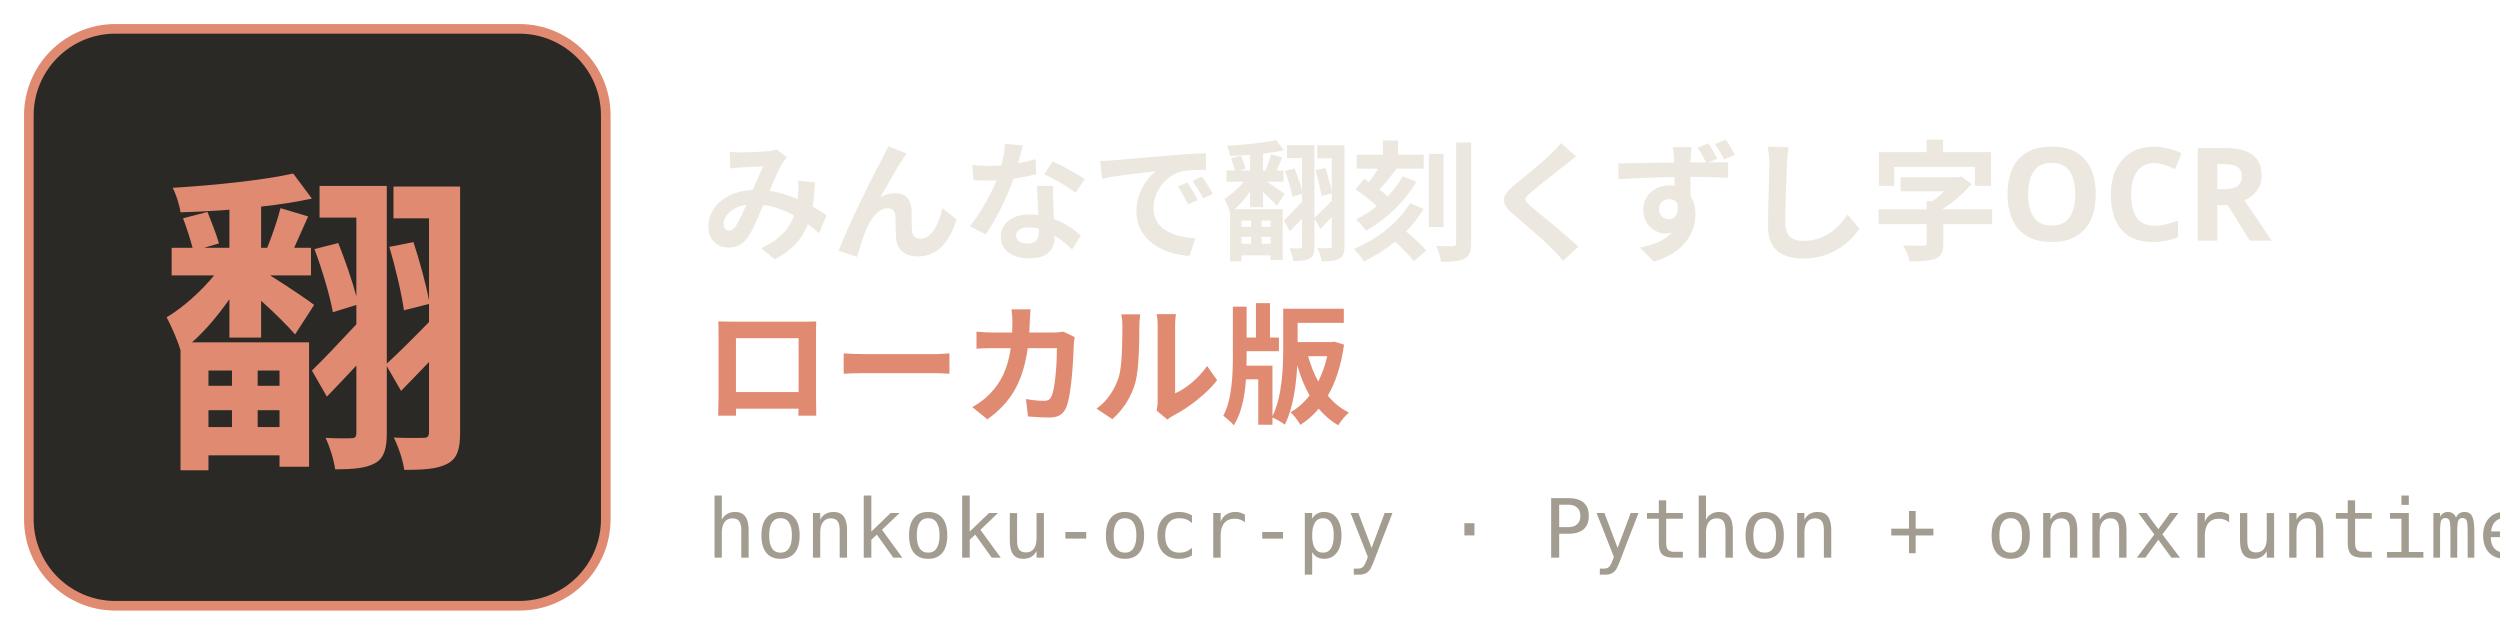
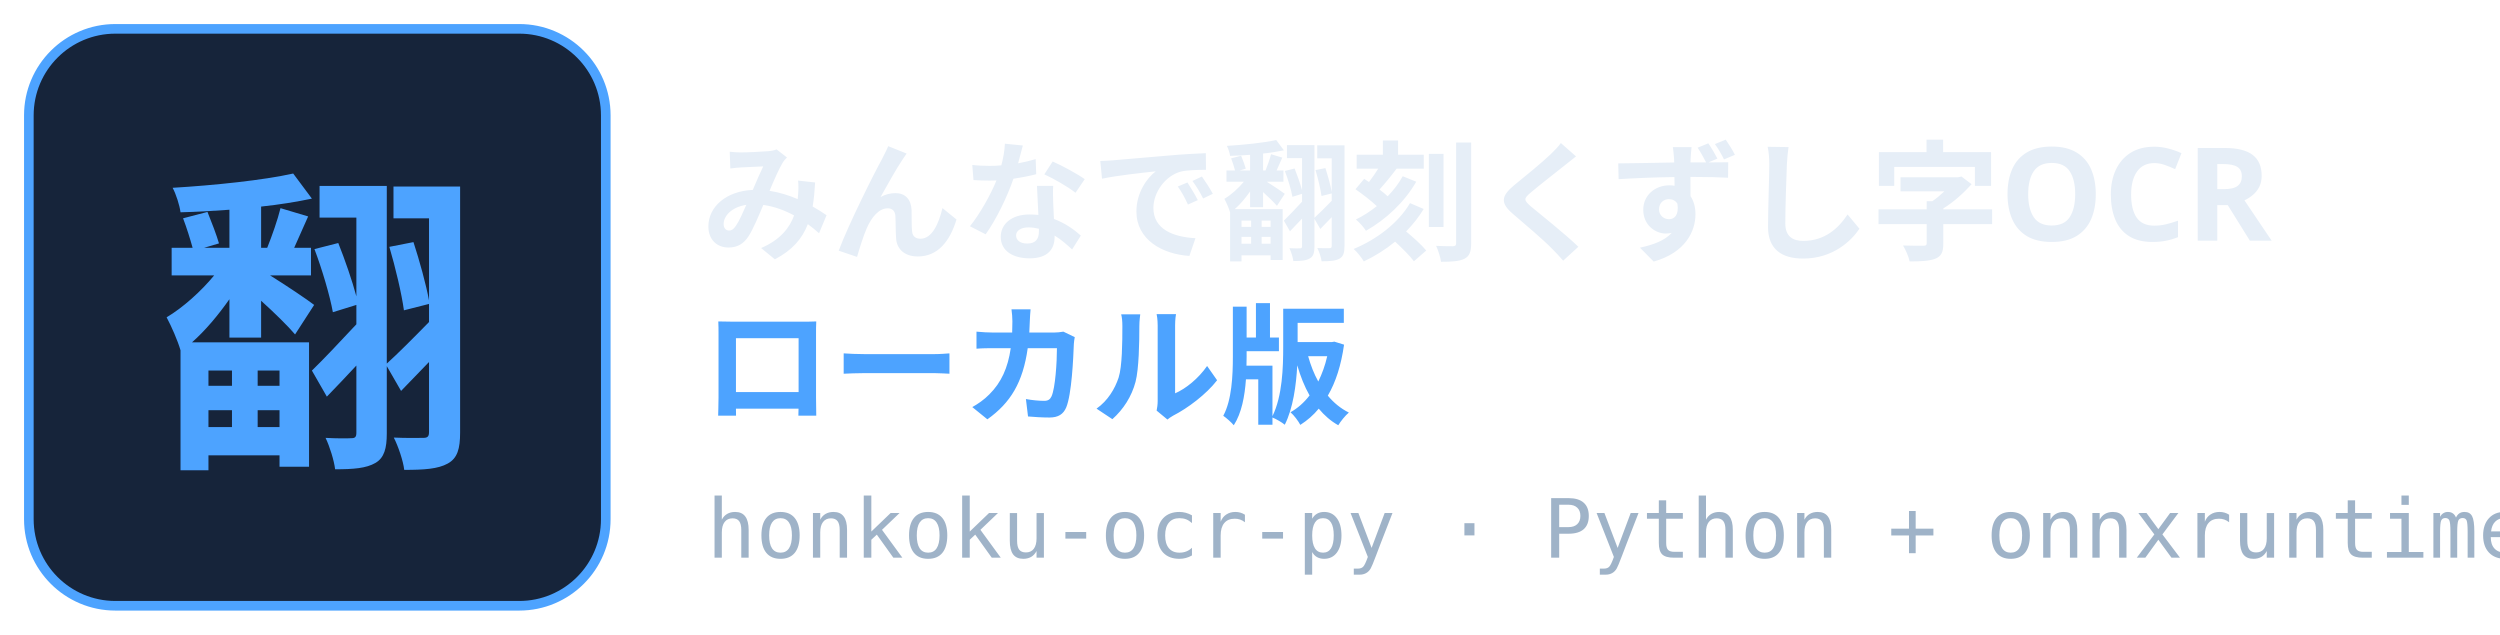
<svg xmlns="http://www.w3.org/2000/svg" width="520" height="132" viewBox="0 0 520 132" role="img" aria-label="みんなで翻刻くずし字OCR ローカル版 honkoku-ocr-py">
-   <rect x="6" y="6" width="120" height="120" rx="18" fill="#2a2926" stroke="#e08a72" stroke-width="2" />
-   <text x="66" y="92" text-anchor="middle" font-family="'Noto Serif JP','Yu Mincho','Hiragino Mincho ProN',serif" font-size="66" font-weight="600" fill="#e08a72">翻</text>
-   <text x="146" y="52" font-family="'Noto Sans JP','Hiragino Sans','Yu Gothic',sans-serif" font-size="27" font-weight="700" fill="#ece8df">みんなで翻刻くずし字OCR</text>
-   <text x="146" y="86" font-family="'Noto Sans JP','Hiragino Sans','Yu Gothic',sans-serif" font-size="27" font-weight="700" fill="#e08a72">ローカル版</text>
-   <text x="147" y="116" font-family="ui-monospace,'SF Mono',Menlo,Consolas,monospace" font-size="17" fill="#a39d91">honkoku-ocr-py · Python + onnxruntime</text>
+   <rect x="6" y="6" width="120" height="120" rx="18" fill="#16243a" stroke="#4da3ff" stroke-width="2" />
+   <text x="66" y="92" text-anchor="middle" font-family="'Noto Serif JP','Yu Mincho','Hiragino Mincho ProN',serif" font-size="66" font-weight="600" fill="#4da3ff">翻</text>
+   <text x="146" y="52" font-family="'Noto Sans JP','Hiragino Sans','Yu Gothic',sans-serif" font-size="27" font-weight="700" fill="#e6eef7">みんなで翻刻くずし字OCR</text>
+   <text x="146" y="86" font-family="'Noto Sans JP','Hiragino Sans','Yu Gothic',sans-serif" font-size="27" font-weight="700" fill="#4da3ff">ローカル版</text>
+   <text x="147" y="116" font-family="ui-monospace,'SF Mono',Menlo,Consolas,monospace" font-size="17" fill="#9fb3c8">honkoku-ocr-py · Python + onnxruntime</text>
</svg>
